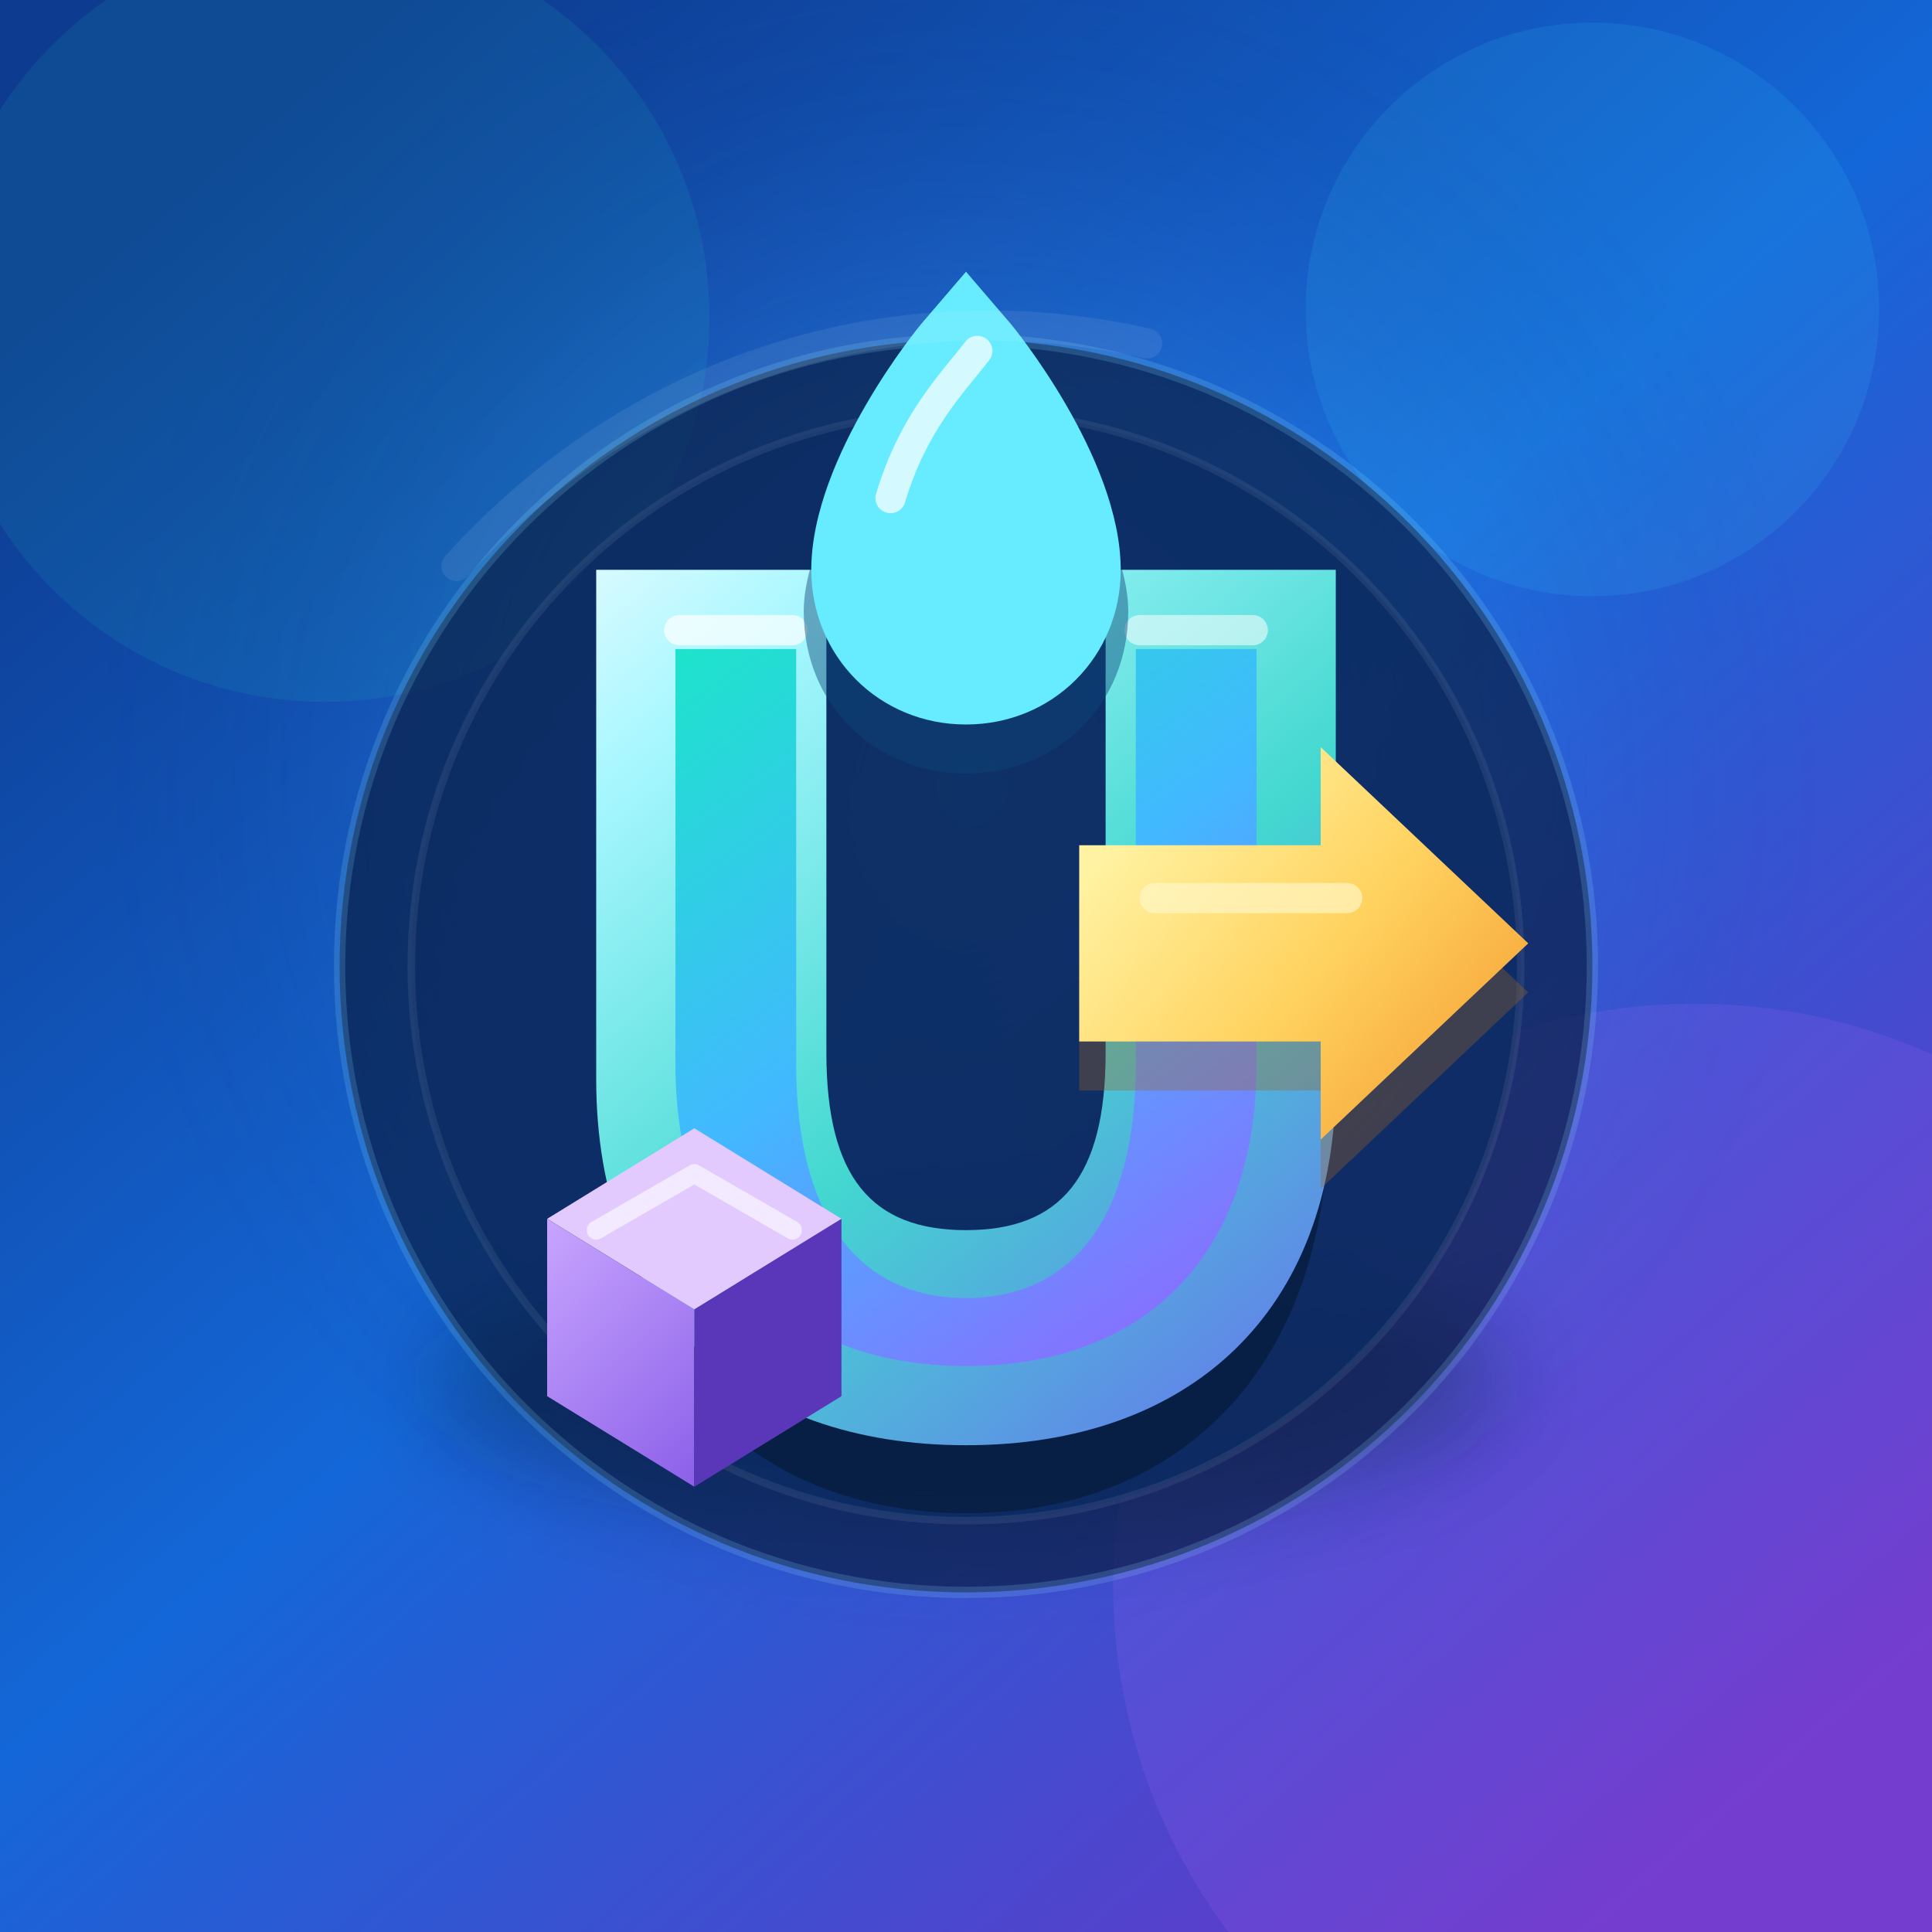
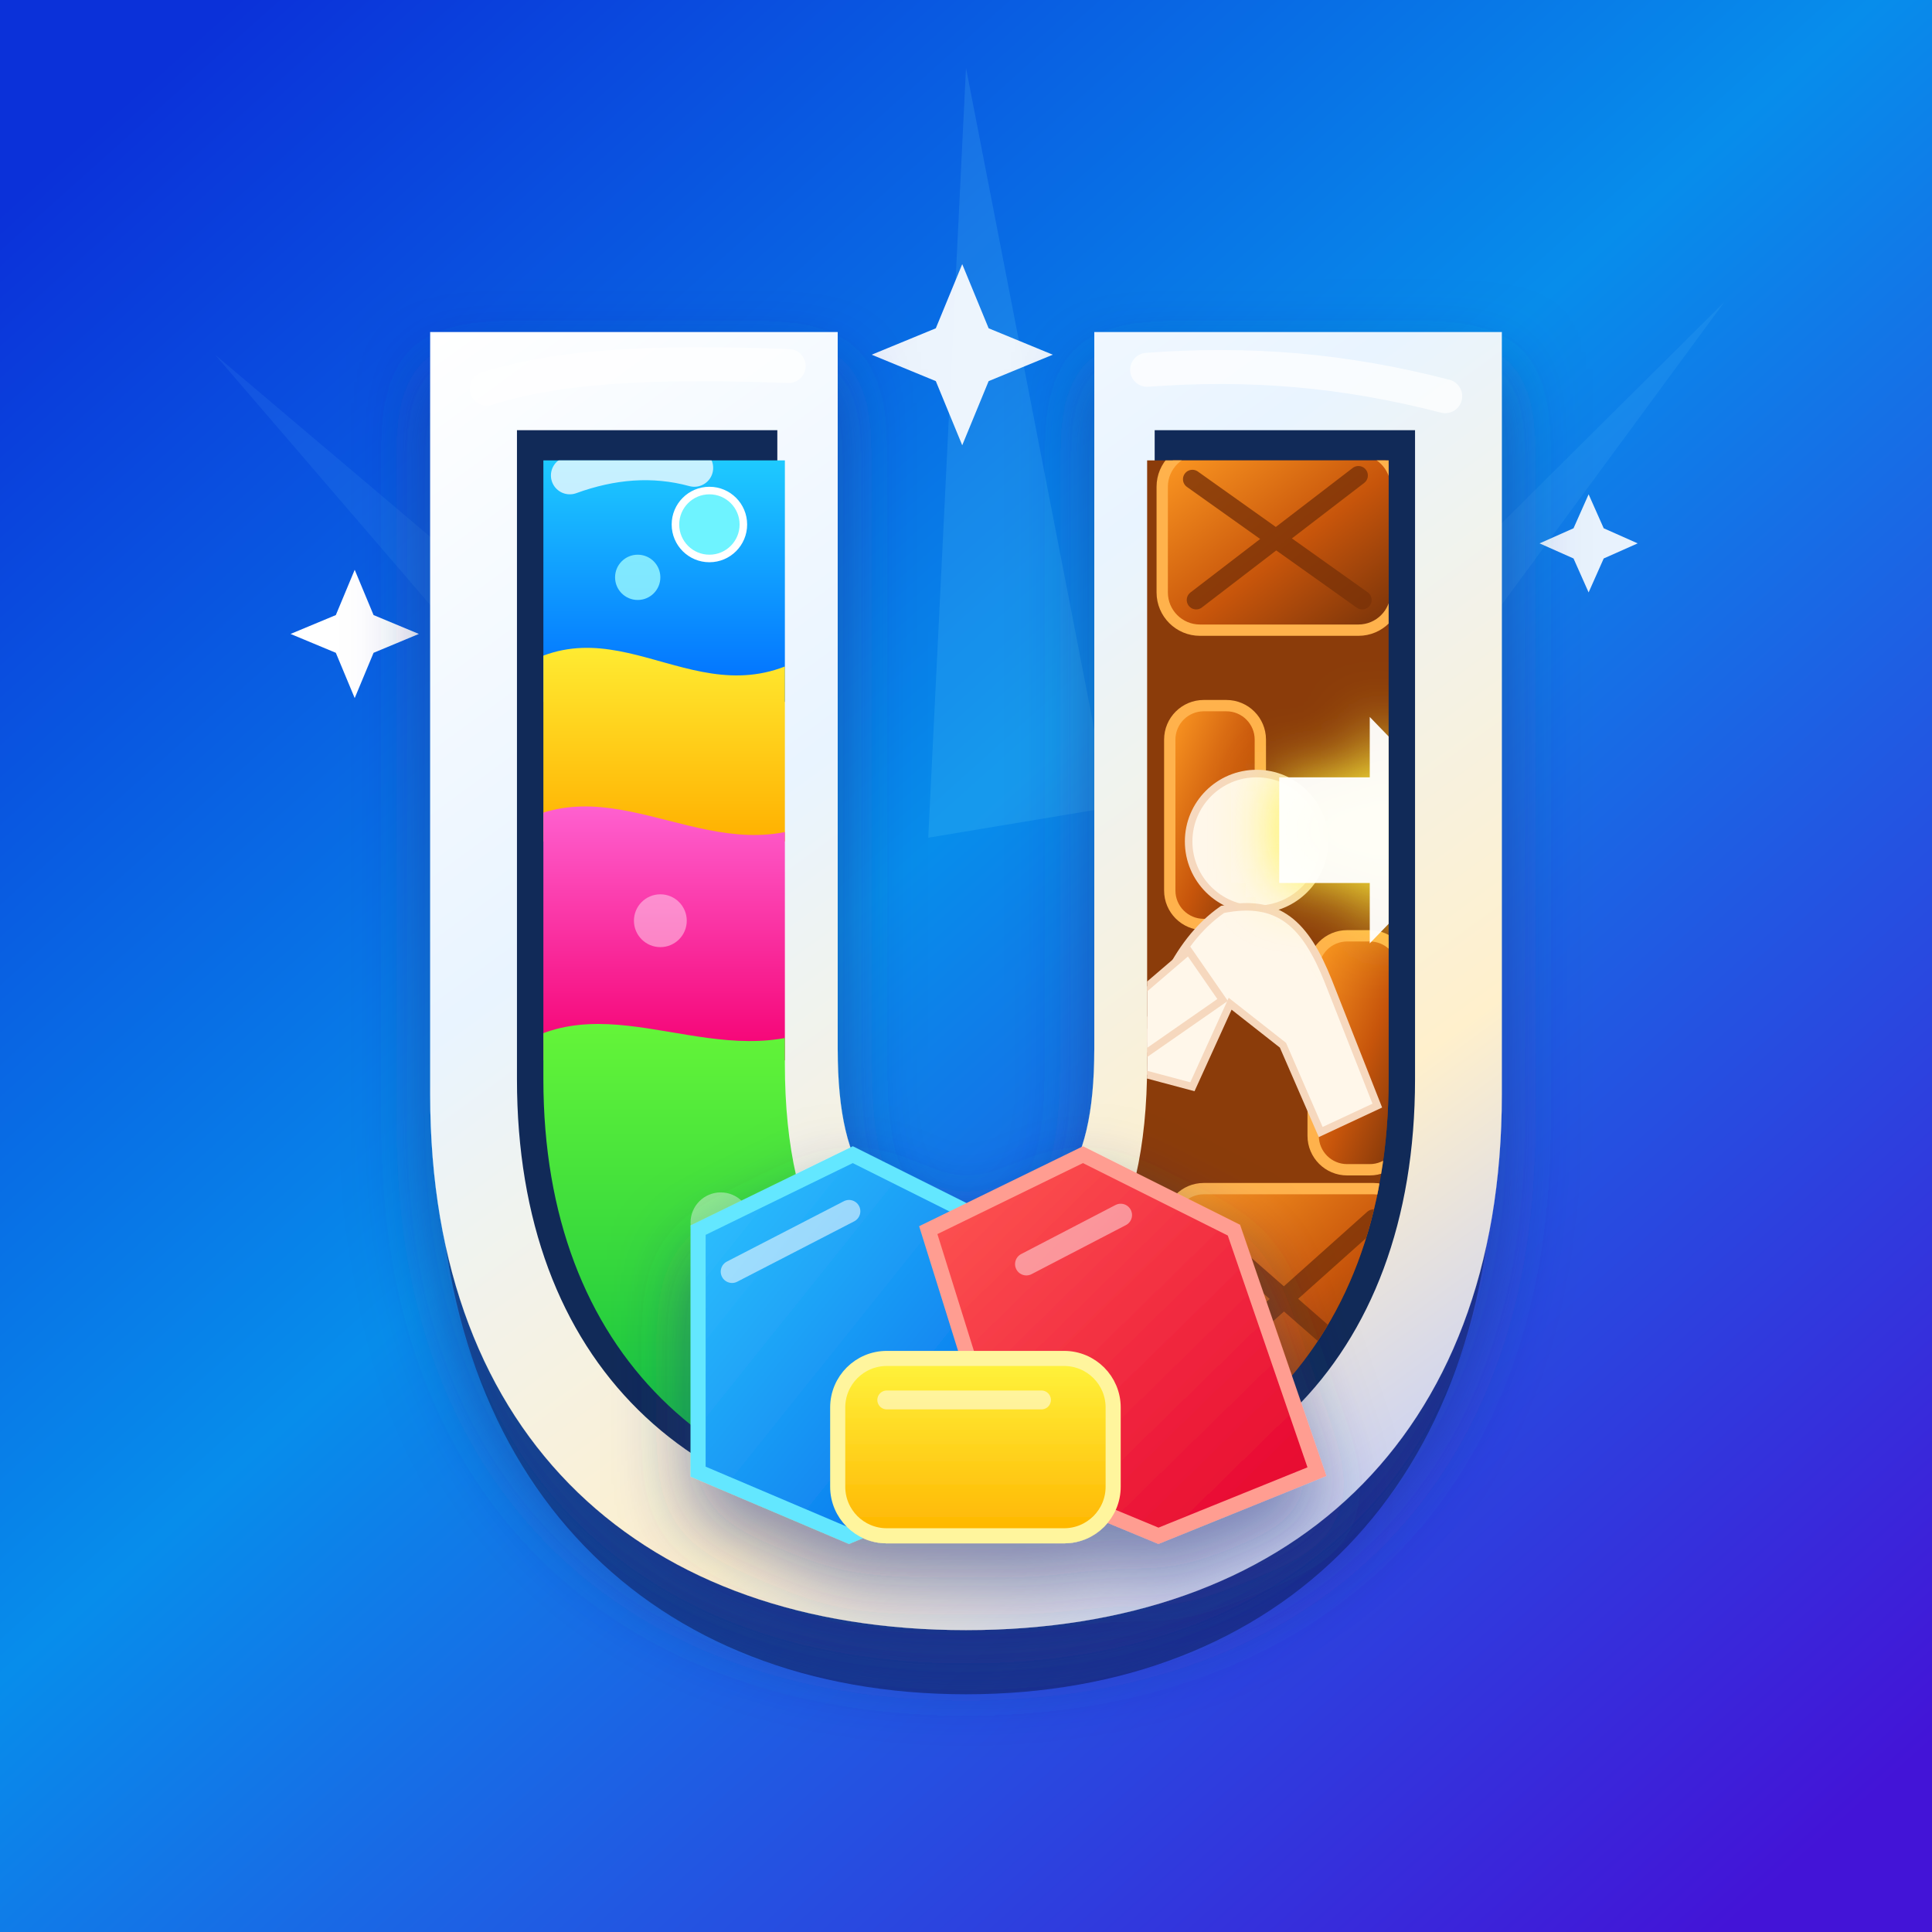
<svg xmlns="http://www.w3.org/2000/svg" width="512" height="512" viewBox="0 0 512 512">
  <defs>
-     <linearGradient id="bg" x1="64" y1="32" x2="456" y2="486" gradientUnits="userSpaceOnUse">
-       <stop offset="0" stop-color="#0D3B8F" />
-       <stop offset="0.48" stop-color="#1467D8" />
-       <stop offset="1" stop-color="#6A35C8" />
+     <linearGradient id="bg" x1="40" y1="20" x2="470" y2="500" gradientUnits="userSpaceOnUse">
+       <stop offset="0" stop-color="#0B31D9" />
+       <stop offset="0.45" stop-color="#078DEB" />
+       <stop offset="1" stop-color="#4314D7" />
    </linearGradient>
-     <radialGradient id="glow" cx="0" cy="0" r="1" gradientTransform="translate(256 208) rotate(90) scale(230)" gradientUnits="userSpaceOnUse">
-       <stop stop-color="#7CEFFF" stop-opacity="0.34" />
-       <stop offset="0.62" stop-color="#5DA9FF" stop-opacity="0.08" />
-       <stop offset="1" stop-color="#12285A" stop-opacity="0" />
+     <radialGradient id="halo" cx="0" cy="0" r="1" gradientTransform="translate(256 220) rotate(90) scale(260)">
+       <stop stop-color="#52E8FF" stop-opacity=".62" />
+       <stop offset=".55" stop-color="#2EA8FF" stop-opacity=".18" />
+       <stop offset="1" stop-color="#1B0E83" stop-opacity="0" />
    </radialGradient>
-     <linearGradient id="rim" x1="140" y1="124" x2="365" y2="393" gradientUnits="userSpaceOnUse">
-       <stop stop-color="#F8FDFF" />
-       <stop offset="0.22" stop-color="#A8F7FF" />
-       <stop offset="0.56" stop-color="#43D8D0" />
-       <stop offset="1" stop-color="#6D63F2" />
+     <linearGradient id="rim" x1="130" y1="78" x2="382" y2="424" gradientUnits="userSpaceOnUse">
+       <stop stop-color="#FFFFFF" />
+       <stop offset=".35" stop-color="#E9F4FF" />
+       <stop offset=".72" stop-color="#FFF0CC" />
+       <stop offset="1" stop-color="#B9C7FF" />
    </linearGradient>
-     <linearGradient id="inner" x1="190" y1="150" x2="334" y2="353" gradientUnits="userSpaceOnUse">
-       <stop stop-color="#1AE8C6" />
-       <stop offset="0.5" stop-color="#42B8FF" />
-       <stop offset="1" stop-color="#9264FF" />
+     <linearGradient id="water" x1="0" y1="0" x2="0" y2="1">
+       <stop stop-color="#23D9FF" />
+       <stop offset="1" stop-color="#006CFF" />
    </linearGradient>
-     <linearGradient id="gold" x1="302" y1="213" x2="399" y2="296" gradientUnits="userSpaceOnUse">
-       <stop stop-color="#FFF3A3" />
-       <stop offset="0.5" stop-color="#FFD25F" />
-       <stop offset="1" stop-color="#F59D33" />
+     <linearGradient id="yellow" x1="0" y1="0" x2="0" y2="1">
+       <stop stop-color="#FFF63B" />
+       <stop offset="1" stop-color="#FFB000" />
    </linearGradient>
-     <linearGradient id="cube" x1="150" y1="309" x2="221" y2="383" gradientUnits="userSpaceOnUse">
-       <stop stop-color="#CBA8FF" />
-       <stop offset="1" stop-color="#7C4EE4" />
+     <linearGradient id="pink" x1="0" y1="0" x2="0" y2="1">
+       <stop stop-color="#FF66D5" />
+       <stop offset="1" stop-color="#F50072" />
    </linearGradient>
-     <filter id="soft" x="-30%" y="-30%" width="160%" height="160%">
-       <feGaussianBlur stdDeviation="12" />
+     <linearGradient id="green" x1="0" y1="0" x2="0" y2="1">
+       <stop stop-color="#6AF838" />
+       <stop offset="1" stop-color="#00B842" />
+     </linearGradient>
+     <linearGradient id="blueBlock" x1="0" y1="0" x2="1" y2="1">
+       <stop stop-color="#31C7FF" />
+       <stop offset="1" stop-color="#0068EA" />
+     </linearGradient>
+     <linearGradient id="redBlock" x1="0" y1="0" x2="1" y2="1">
+       <stop stop-color="#FF5A54" />
+       <stop offset="1" stop-color="#E5002D" />
+     </linearGradient>
+     <linearGradient id="goldBlock" x1="0" y1="0" x2="0" y2="1">
+       <stop stop-color="#FFF43D" />
+       <stop offset="1" stop-color="#FFB500" />
+     </linearGradient>
+     <linearGradient id="wood" x1="0" y1="0" x2="1" y2="1">
+       <stop stop-color="#FF9B23" />
+       <stop offset=".55" stop-color="#C7550B" />
+       <stop offset="1" stop-color="#73310A" />
+     </linearGradient>
+     <filter id="shadow" x="-30%" y="-30%" width="160%" height="160%">
+       <feGaussianBlur in="SourceAlpha" stdDeviation="10" />
+       <feOffset dy="10" />
+       <feColorMatrix values="0 0 0 0 0.02 0 0 0 0 0.04 0 0 0 0 0.25 0 0 0 .55 0" />
+       <feBlend in="SourceGraphic" />
    </filter>
+     <filter id="softGlow" x="-100%" y="-100%" width="300%" height="300%">
+       <feGaussianBlur stdDeviation="8" />
+     </filter>
+     <clipPath id="leftChamber">
+       <path d="M144 122H208V282C208 326 224 353 256 353V402C190 400 144 359 144 286Z" />
+     </clipPath>
+     <clipPath id="rightChamber">
+       <path d="M304 122H368V286C368 359 322 400 256 402V353C288 353 304 326 304 282Z" />
+     </clipPath>
  </defs>
  <rect width="512" height="512" fill="url(#bg)" />
-   <rect width="512" height="512" fill="url(#glow)" />
-   <circle cx="86" cy="84" r="102" fill="#21D4C6" opacity="0.10" />
-   <circle cx="449" cy="420" r="154" fill="#B56BFF" opacity="0.14" />
-   <circle cx="422" cy="82" r="76" fill="#3DE7FF" opacity="0.10" />
-   <ellipse cx="256" cy="366" rx="142" ry="36" fill="#051532" opacity="0.34" filter="url(#soft)" />
-   <circle cx="256" cy="256" r="166" fill="#081C43" opacity="0.70" stroke="#9EEFFF" stroke-opacity="0.22" stroke-width="3" />
-   <circle cx="256" cy="256" r="147" fill="#0B2B63" opacity="0.72" stroke="#FFFFFF" stroke-opacity="0.10" stroke-width="2" />
-   <path d="M160 160H217V282C217 317 231 332 256 332C281 332 295 317 295 282V160H352V286C352 351 314 391 256 391C198 391 160 351 160 286V160Z" fill="#061A3A" opacity="0.72" transform="translate(0 10)" />
-   <path d="M158 151H219V279C219 312 231 326 256 326C281 326 293 312 293 279V151H354V286C354 348 315 383 256 383C197 383 158 348 158 286V151Z" fill="url(#rim)" />
-   <path d="M179 172H211V282C211 323 228 344 256 344C284 344 301 323 301 282V172H333V282C333 332 304 362 256 362C208 362 179 332 179 282V172Z" fill="url(#inner)" />
-   <path d="M180 167H210" stroke="#FFFFFF" stroke-width="8" stroke-linecap="round" opacity="0.70" />
-   <path d="M302 167H332" stroke="#FFFFFF" stroke-width="8" stroke-linecap="round" opacity="0.54" />
-   <path d="M286 230H350V204L405 256L350 308V282H286Z" fill="#9C6322" opacity="0.34" transform="translate(0 7)" />
-   <path d="M286 224H350V198L405 250L350 302V276H286Z" fill="url(#gold)" />
-   <path d="M306 238H357" stroke="#FFF7C8" stroke-width="8" stroke-linecap="round" opacity="0.66" />
-   <path d="M244 92C244 92 213 130 213 155C213 180 232 198 256 198C280 198 299 180 299 155C299 130 268 92 268 92L256 78L244 92Z" fill="#0A4477" opacity="0.45" transform="translate(0 7)" />
-   <path d="M244 86C244 86 215 121 215 151C215 174 233 192 256 192C279 192 297 174 297 151C297 121 268 86 268 86L256 72L244 86Z" fill="#66EBFF" />
-   <path d="M236 132C242 112 252 102 259 93" stroke="#FFFFFF" stroke-width="8" stroke-linecap="round" opacity="0.72" />
-   <g transform="translate(0 4)">
-     <path d="M145 319L184 295L223 319L184 343L145 319Z" fill="#E2CAFF" />
-     <path d="M145 319L184 343V390L145 366V319Z" fill="url(#cube)" />
-     <path d="M223 319L184 343V390L223 366V319Z" fill="#5937B8" />
-     <path d="M158 322L184 307L210 322" fill="none" stroke="#FFFFFF" stroke-width="5" stroke-linecap="round" stroke-linejoin="round" opacity="0.60" />
+   <rect width="512" height="512" fill="url(#halo)" />
+   <path d="M256 18L294 214L246 222Z" fill="#8CF7FF" opacity=".12" />
+   <path d="M57 94L220 232L198 258Z" fill="#7DDCFF" opacity=".08" />
+   <path d="M457 80L304 232L329 254Z" fill="#8CEBFF" opacity=".08" />
+   <g fill="#fff">
+     <path d="M94 151l5 12 12 5-12 5-5 12-5-12-12-5 12-5z" />
+     <path d="M421 131l4 9 9 4-9 4-4 9-4-9-9-4 9-4z" opacity=".9" />
+     <path d="M255 70l7 17 17 7-17 7-7 17-7-17-17-7 17-7z" opacity=".92" />
  </g>
-   <path d="M121 150C169 97 237 76 304 91" fill="none" stroke="#FFFFFF" stroke-width="8" stroke-linecap="round" opacity="0.08" />
+   <path d="M116 92H219V277C219 311 231 324 256 324C281 324 293 311 293 277V92H396V290C396 384 339 439 256 439C173 439 116 384 116 290Z" fill="#07164F" opacity=".55" transform="translate(0 10)" />
+   <path d="M114 88H222V278C222 312 233 324 256 324C279 324 290 312 290 278V88H398V290C398 382 341 432 256 432C171 432 114 382 114 290Z" fill="url(#rim)" filter="url(#shadow)" />
+   <path d="M137 114H206V281C206 332 224 354 256 354C288 354 306 332 306 281V114H375V286C375 361 329 405 256 405C183 405 137 361 137 286Z" fill="#112A58" />
+   <g clip-path="url(#leftChamber)">
+     <rect x="137" y="112" width="122" height="74" fill="url(#water)" />
+     <path d="M136 178C165 158 187 194 218 171C235 159 246 160 262 168V223H136Z" fill="url(#yellow)" />
+     <path d="M136 219C164 202 190 233 220 216C237 207 248 208 262 217V281H136Z" fill="url(#pink)" />
+     <path d="M136 278C162 260 191 286 220 271C239 261 250 263 264 272V405H136Z" fill="url(#green)" />
+     <path d="M151 126C162 122 173 121 184 124" stroke="#fff" stroke-width="10" stroke-linecap="round" opacity=".75" />
+     <circle cx="169" cy="153" r="6" fill="#9CFAFF" opacity=".8" />
+     <circle cx="188" cy="139" r="9" fill="#6EF3FF" stroke="#fff" stroke-width="2" />
+     <circle cx="175" cy="244" r="7" fill="#fff" opacity=".42" />
+     <circle cx="191" cy="324" r="8" fill="#fff" opacity=".42" />
+   </g>
+   <g clip-path="url(#rightChamber)">
+     <rect x="300" y="112" width="82" height="294" fill="#8B3C0A" />
+     <g fill="url(#wood)" stroke="#FFB24C" stroke-width="3">
+       <rect x="308" y="119" width="62" height="48" rx="10" />
+       <rect x="310" y="315" width="63" height="58" rx="9" />
+       <rect x="310" y="187" width="24" height="58" rx="9" />
+       <rect x="348" y="248" width="24" height="62" rx="9" />
+     </g>
+     <g stroke="#7A3208" stroke-width="5" stroke-linecap="round" opacity=".8">
+       <path d="M316 127l45 32M360 126l-43 33" />
+       <path d="M316 323l48 42M364 323l-47 42" />
+     </g>
+     <g fill="#FFF7EA" stroke="#F6D8BE" stroke-width="2">
+       <circle cx="333" cy="223" r="18" />
+       <path d="M324 241C311 250 305 267 301 284L316 288L326 266L340 277L350 300L365 293L352 260C346 245 339 238 324 241Z" />
+       <path d="M315 252L294 270C287 276 294 286 301 281L324 265Z" />
+     </g>
+     <path d="M339 206H363V190L392 220L363 250V234H339Z" fill="#FFF43D" filter="url(#softGlow)" />
+     <path d="M339 206H363V190L392 220L363 250V234H339Z" fill="#fff" opacity=".95" />
+   </g>
+   <g filter="url(#shadow)">
+     <path d="M185 326L226 306L266 326V390L225 407L185 390Z" fill="url(#blueBlock)" stroke="#63E7FF" stroke-width="4" />
+     <path d="M246 326L287 306L327 326L349 390L307 407L266 390Z" fill="url(#redBlock)" stroke="#FF9D91" stroke-width="4" />
+     <rect x="222" y="360" width="73" height="47" rx="13" fill="url(#goldBlock)" stroke="#FFF59D" stroke-width="4" />
+     <path d="M194 337L225 321" stroke="#fff" stroke-width="6" stroke-linecap="round" opacity=".55" />
+     <path d="M272 335L297 322" stroke="#fff" stroke-width="6" stroke-linecap="round" opacity=".45" />
+     <path d="M235 371H276" stroke="#fff" stroke-width="5" stroke-linecap="round" opacity=".52" />
+   </g>
+   <path d="M129 103C151 96 180 96 209 97M304 98C331 96 356 98 383 105" fill="none" stroke="#fff" stroke-width="9" stroke-linecap="round" opacity=".72" />
</svg>
